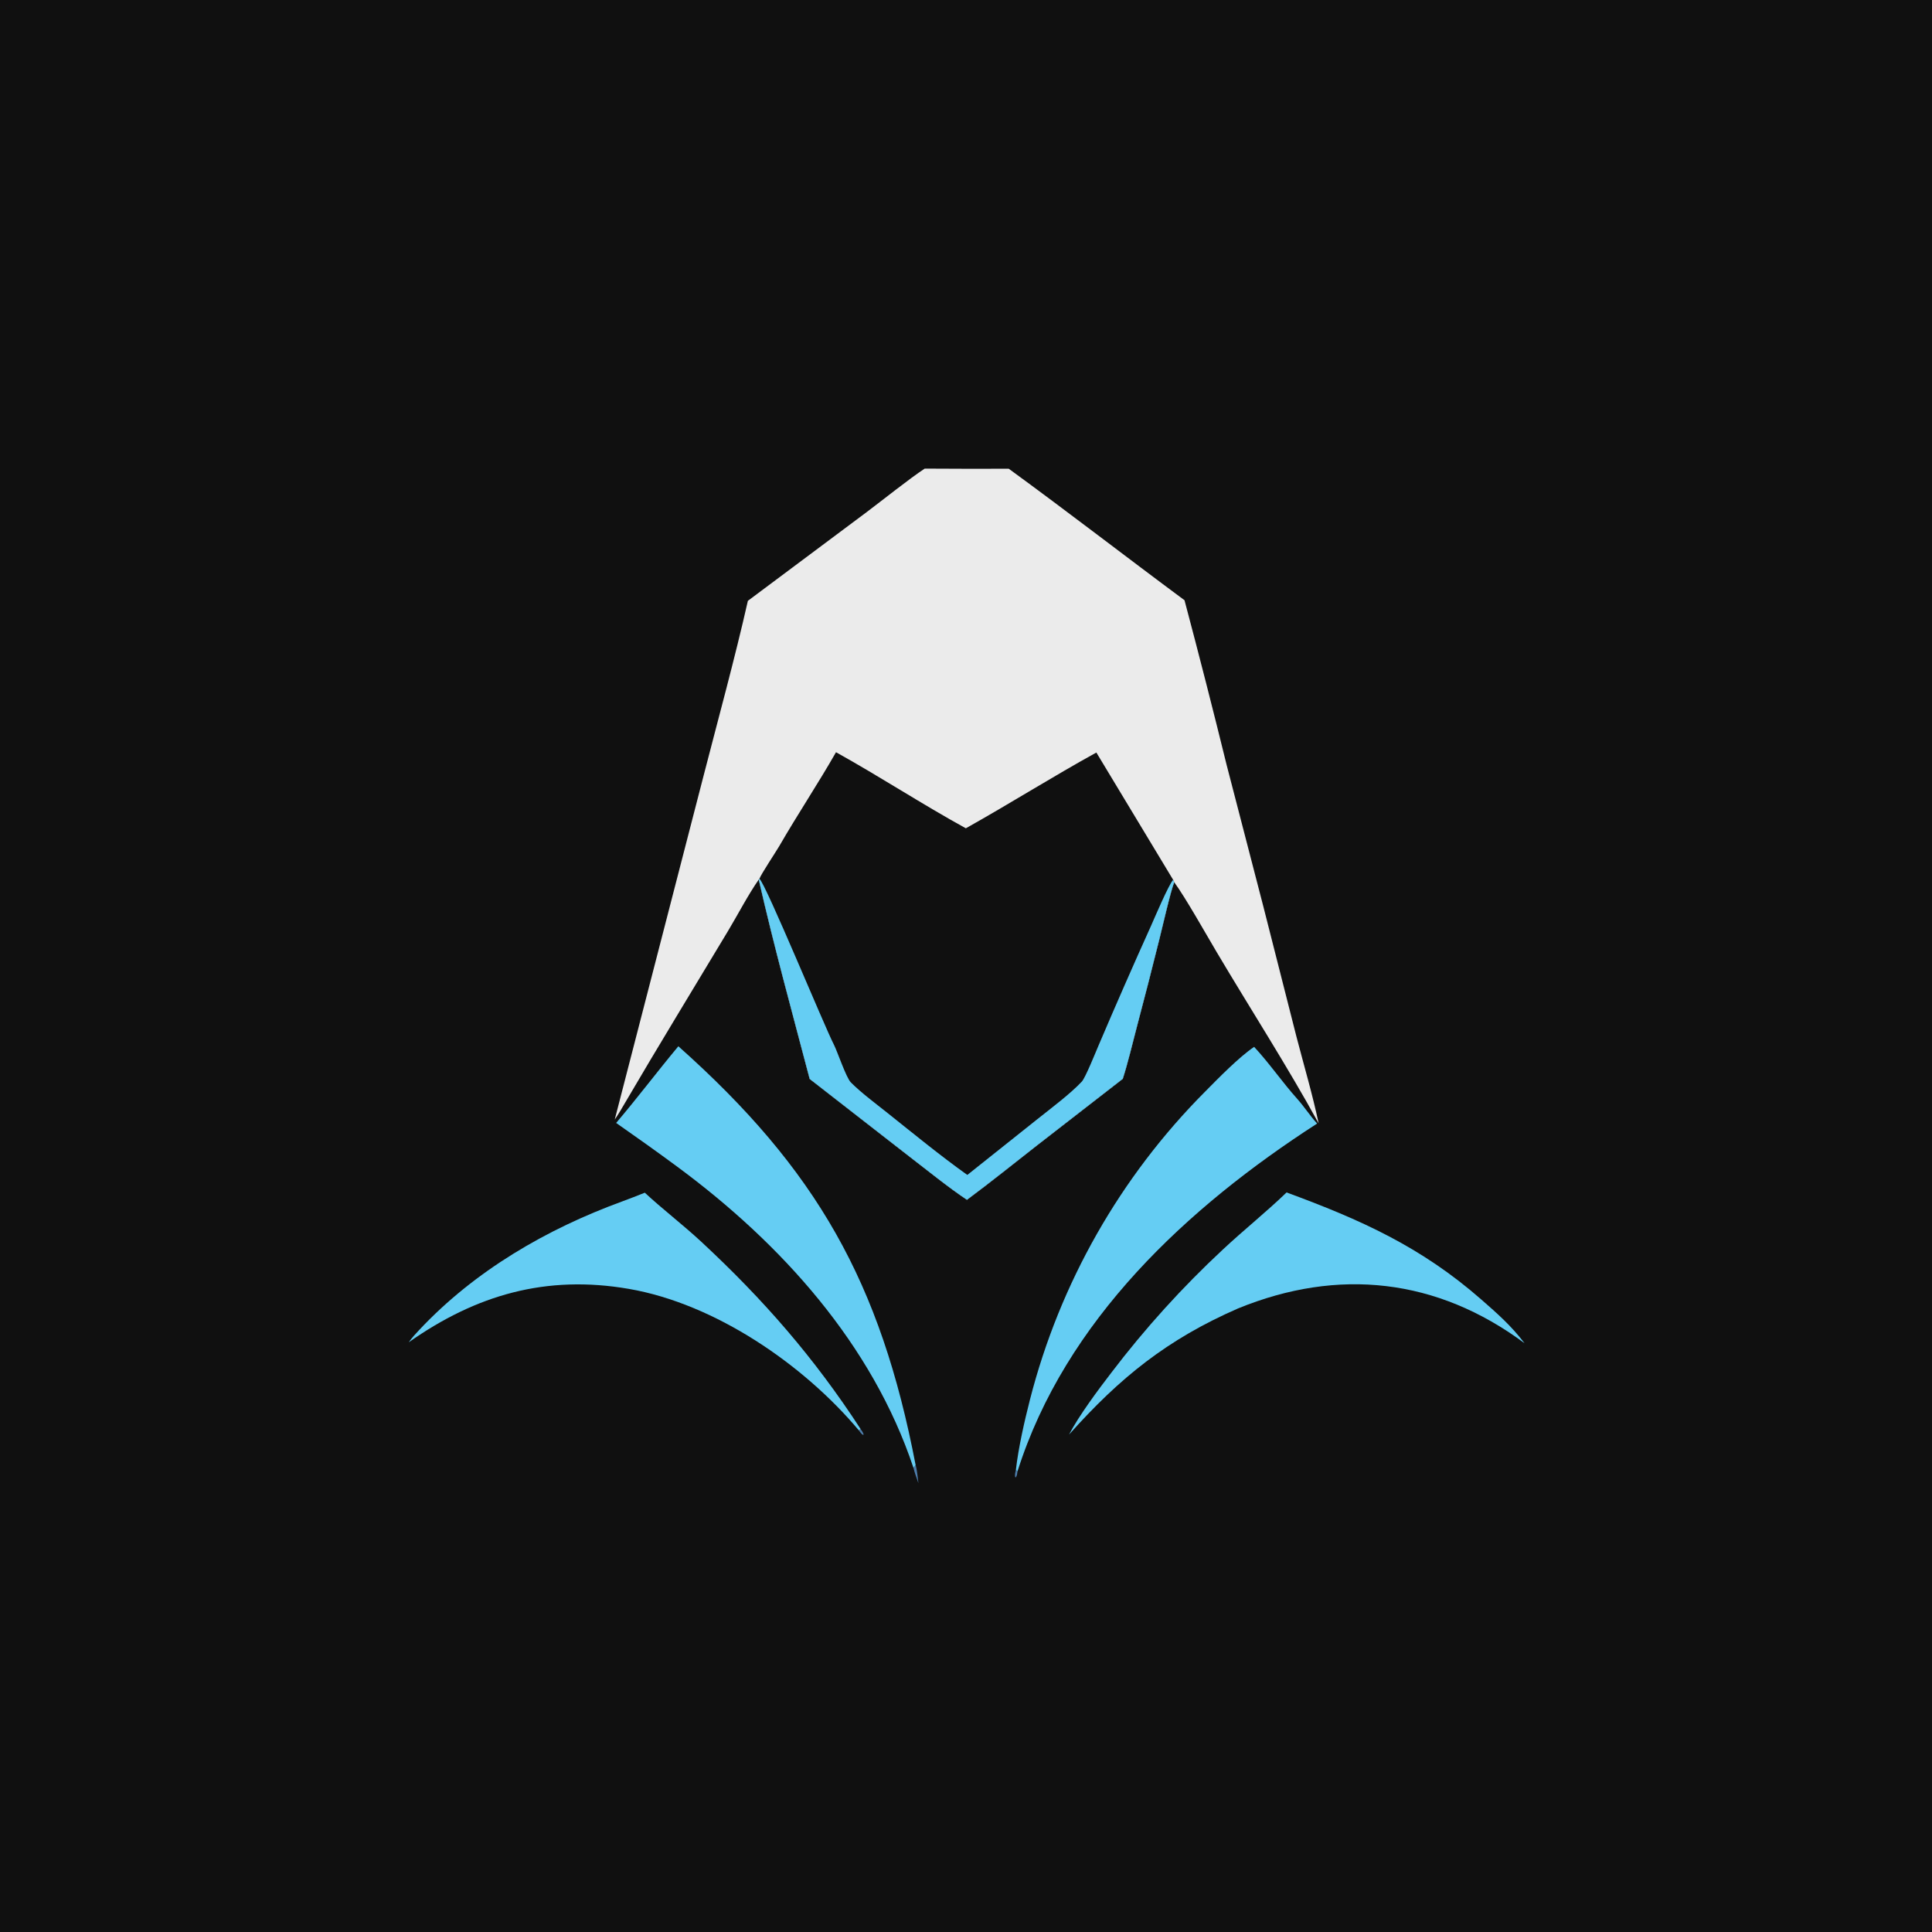
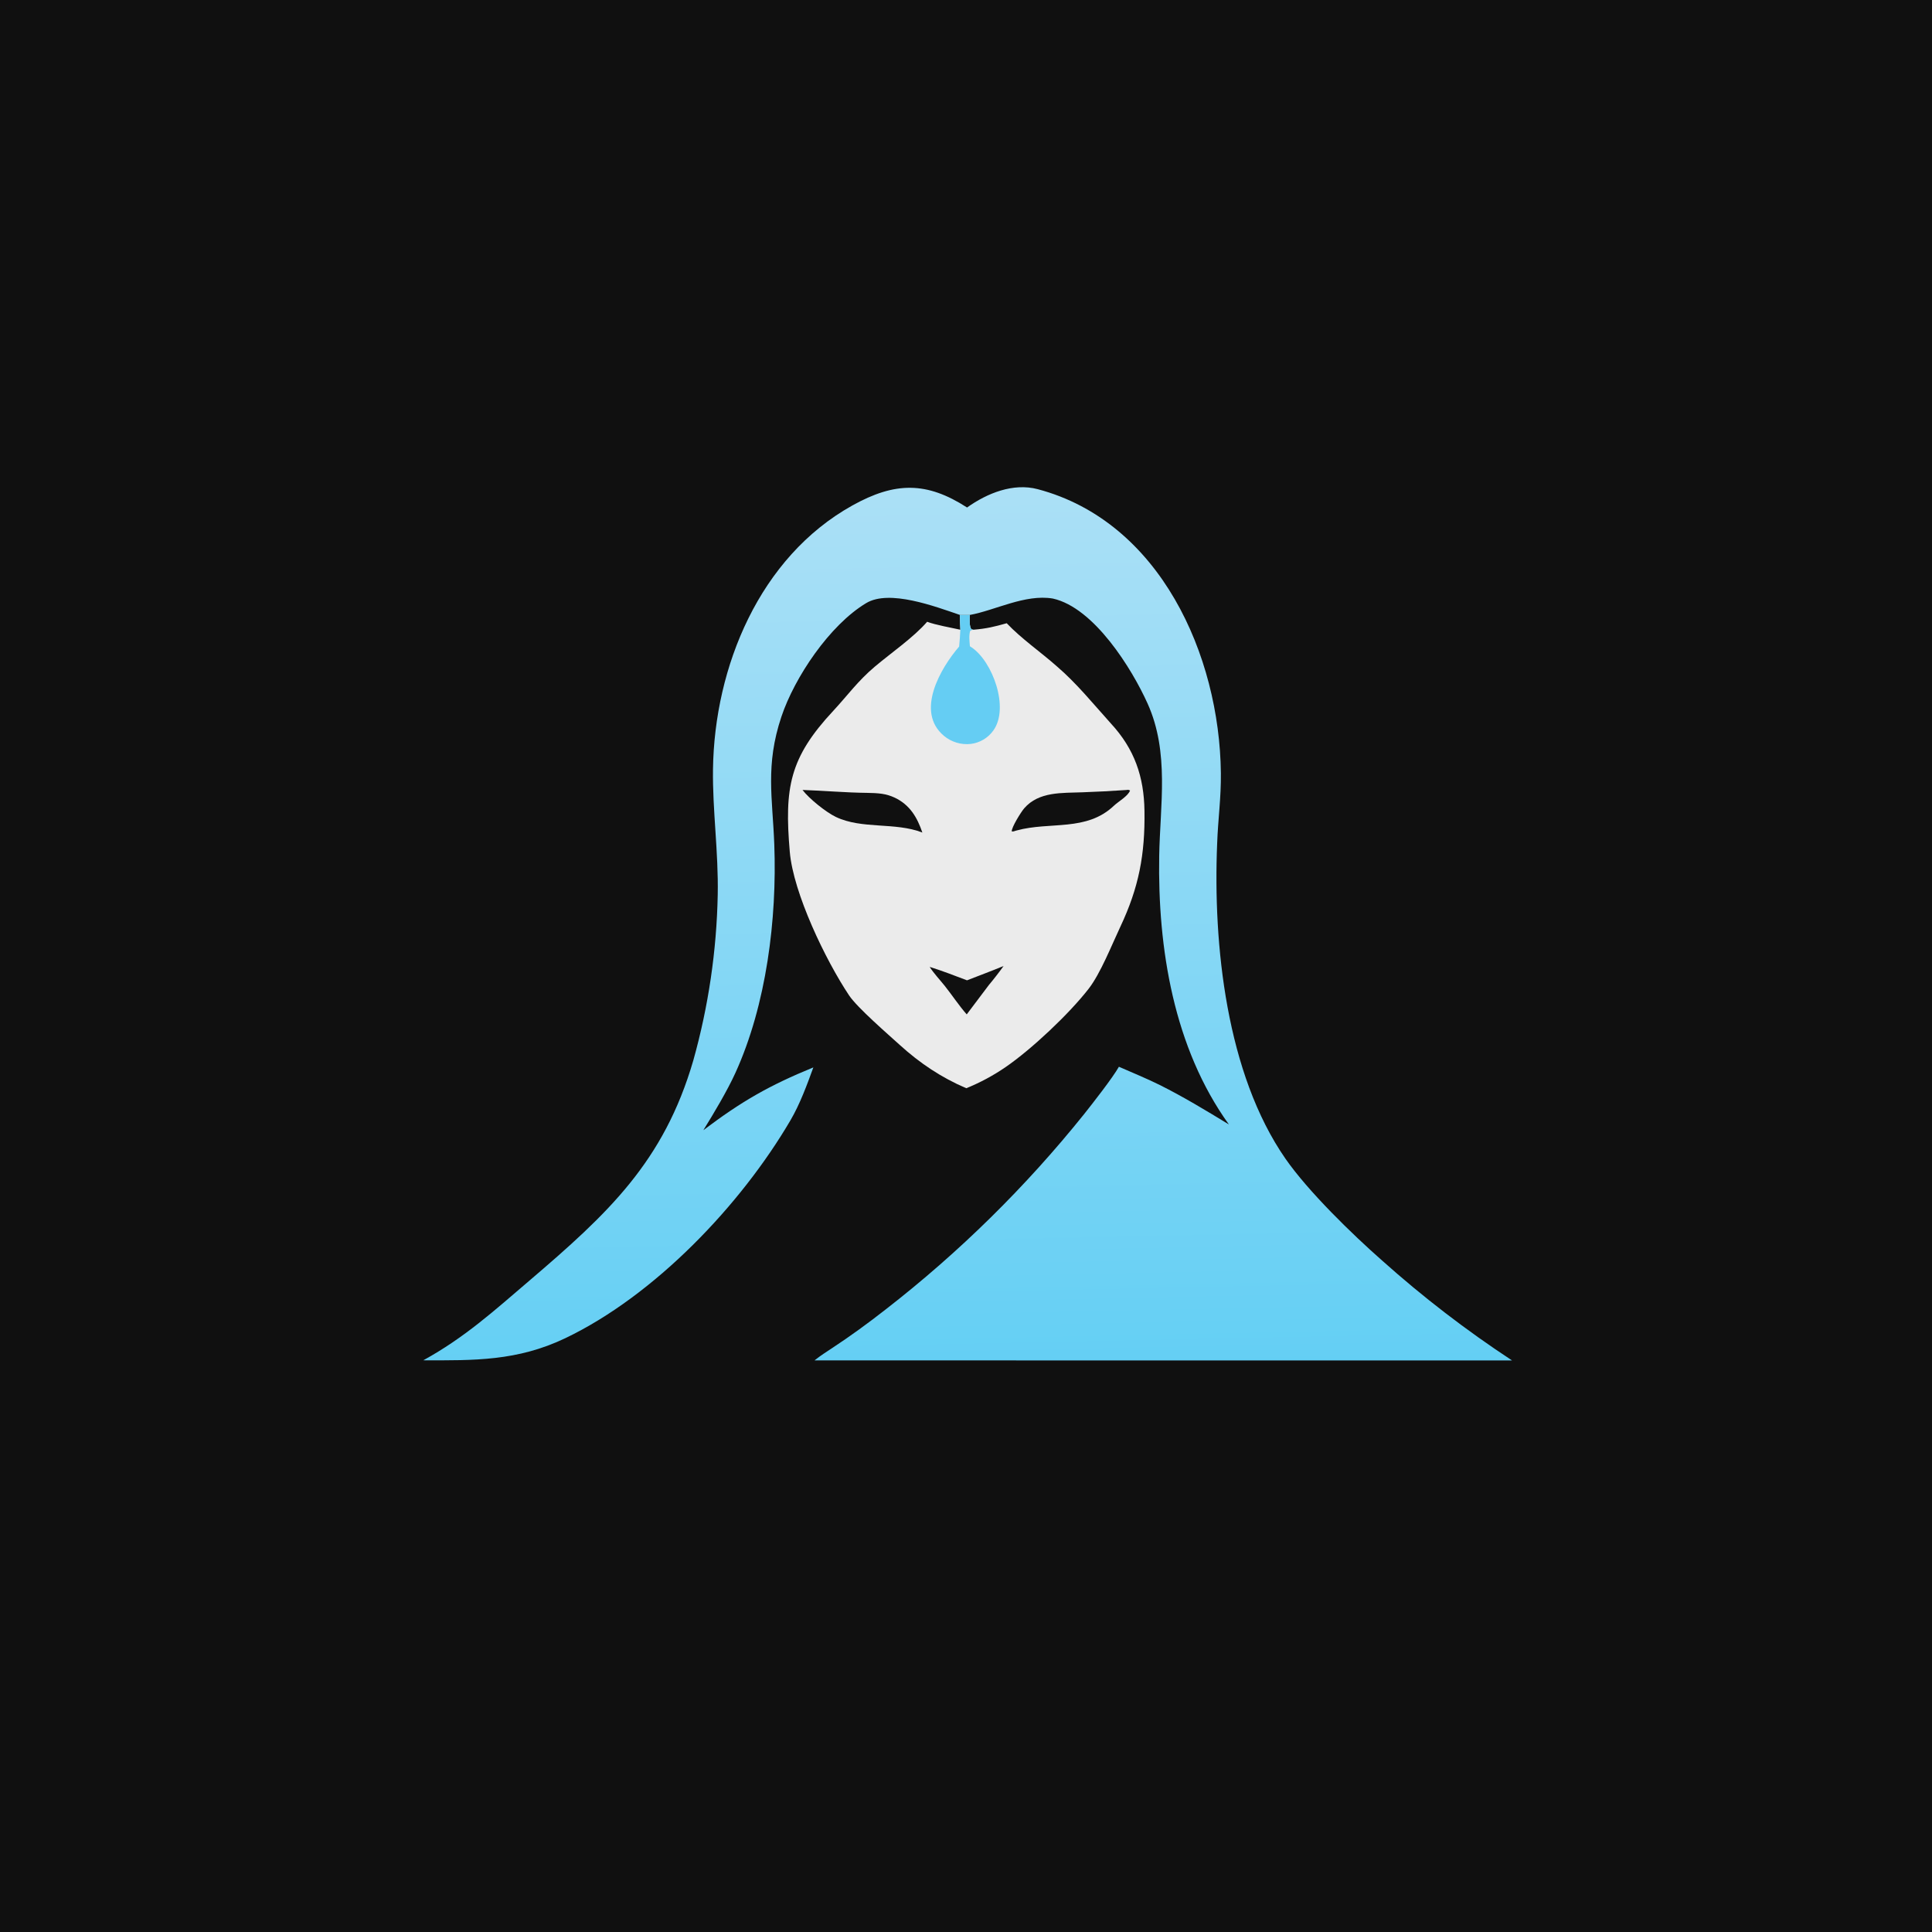
<svg xmlns="http://www.w3.org/2000/svg" version="1.1" viewBox="0 0 2048 2048" width="1024" height="1024">
+   <defs>
+     <linearGradient id="Gradient1" gradientUnits="userSpaceOnUse" x1="1025.76" y1="1451.79" x2="1006.46" y2="517.957">
+       <stop class="stop0" offset="0" stop-opacity="1" stop-color="rgb(100,207,244)" />
+       <stop class="stop1" offset="1" stop-opacity="1" stop-color="rgb(171,224,246)" />
+     </linearGradient>
+   </defs>
  <path transform="translate(0,0)" fill="rgb(16,16,16)" d="M 0 0 L 2048 0 L 2048 2048 L 0 2048 L 0 0 z" />
-   <path transform="translate(0,0)" fill="rgb(235,235,235)" d="M 980.231 496.742 C 1009.93 496.938 1039.63 496.985 1069.32 496.883 C 1131.42 542.11 1193.62 590.314 1255.63 636.276 C 1271.04 694.268 1285.91 752.402 1300.23 810.672 L 1339.2 960.916 L 1374.27 1098.83 C 1382.06 1128.85 1391.44 1160.49 1397.81 1190.8 C 1364.72 1130.41 1324.97 1068.69 1289.63 1009.09 C 1278.67 990.607 1256.53 951.24 1244.75 935.226 C 1241.31 943.038 1231.89 983.901 1229 995.542 C 1221.27 1026.61 1213.31 1057.62 1205.1 1088.56 C 1200.53 1105.99 1195.59 1126.78 1190.19 1143.63 L 1098.97 1214.41 C 1074.23 1233.74 1050.31 1253.07 1025 1271.84 C 1006.32 1259.47 982.949 1240.6 964.799 1226.63 L 858.286 1143.72 C 839.93 1073.83 820.297 1002.74 804.308 932.355 C 792.801 948.911 782.196 969.457 771.668 986.993 C 735.103 1047.89 698.028 1108.45 662.152 1169.76 C 658.899 1175.34 655.29 1181.54 651.639 1186.81 L 745.39 823.981 C 760.99 763.433 779.088 697.522 792.78 636.903 L 918.445 543.039 C 934.936 530.684 963.881 507.469 980.231 496.742 z" />
-   <path transform="translate(0,0)" fill="rgb(16,16,16)" d="M 886.201 797.381 C 932.159 822.903 978.291 853.041 1023.84 878.023 C 1070.52 851.876 1115.53 823.45 1162.19 797.713 L 1243.57 932.624 L 1244.75 935.226 C 1241.31 943.038 1231.89 983.901 1229 995.542 C 1221.27 1026.61 1213.31 1057.62 1205.1 1088.56 C 1200.53 1105.99 1195.59 1126.78 1190.19 1143.63 L 1098.97 1214.41 C 1074.23 1233.74 1050.31 1253.07 1025 1271.84 C 1006.32 1259.47 982.949 1240.6 964.799 1226.63 L 858.286 1143.72 C 839.93 1073.83 820.297 1002.74 804.308 932.355 L 805.051 931.516 C 806.189 927.503 822.947 902.296 826.099 896.826 C 845.164 863.743 867.436 830.325 886.201 797.381 z" />
-   <path transform="translate(0,0)" fill="rgb(101,205,243)" d="M 804.308 932.355 L 805.051 931.516 C 812.218 938.025 873.863 1087.84 884.017 1107.46 C 887.534 1114.25 896.901 1142.32 901.936 1147.39 C 912.767 1158.3 928.757 1170.18 940.689 1179.7 C 968.646 1201.98 996.356 1224.76 1025.4 1245.48 L 1100.85 1185.4 C 1114.87 1174.27 1134.79 1159.3 1146.75 1146.55 C 1150.63 1142.42 1161.76 1114.59 1164.59 1108.04 C 1182.67 1065.59 1201.21 1023.34 1220.19 981.278 C 1223.98 972.795 1238.61 938.237 1243.57 932.624 L 1244.75 935.226 C 1241.31 943.038 1231.89 983.901 1229 995.542 C 1221.27 1026.61 1213.31 1057.62 1205.1 1088.56 C 1200.53 1105.99 1195.59 1126.78 1190.19 1143.63 L 1098.97 1214.41 C 1074.23 1233.74 1050.31 1253.07 1025 1271.84 C 1006.32 1259.47 982.949 1240.6 964.799 1226.63 L 858.286 1143.72 C 839.93 1073.83 820.297 1002.74 804.308 932.355 z" />
-   <path transform="translate(0,0)" fill="rgb(101,205,243)" d="M 719.083 1109.08 C 865.844 1239.75 933.528 1359.56 970.626 1553.18 C 969.821 1554.41 969.306 1555 968.363 1556.16 C 924.562 1424.73 827.989 1318.05 718.031 1236.83 C 696.698 1221.07 674.891 1205.54 653.137 1190.36 C 675.519 1164.08 696.841 1135.75 719.083 1109.08 z" />
-   <path transform="translate(0,0)" fill="rgb(101,205,243)" d="M 1076.86 1558.29 C 1079.53 1534.75 1085.93 1506.6 1091.83 1483.54 C 1123.48 1360.02 1187.66 1247.23 1277.7 1156.93 C 1291.47 1143 1313.22 1120.71 1329.44 1109.71 C 1345.37 1126.84 1359.33 1147.23 1375.03 1164.73 C 1382.47 1173.02 1388.68 1182.78 1396.23 1191.01 C 1258.86 1279.56 1129.24 1399.71 1078.6 1559.72 L 1076.86 1558.29 z" />
-   <path transform="translate(0,0)" fill="rgb(101,205,243)" d="M 683.528 1264.3 C 701.842 1281.39 724.019 1298.3 743.554 1316.45 C 809.636 1377.86 863.034 1439.19 912.313 1514.87 L 910.479 1516.31 C 851.709 1446.3 758.032 1382.07 666.672 1366.28 C 578.984 1351.13 504.803 1372.57 433.306 1422.87 C 436.769 1417.92 440.495 1413.95 444.592 1409.59 C 503.375 1347.02 579.446 1302.79 659.627 1273.53 C 667.571 1270.63 675.599 1267.45 683.528 1264.3 z" />
-   <path transform="translate(0,0)" fill="rgb(101,205,243)" d="M 1363.81 1264.04 C 1442.33 1292.92 1506.38 1321.61 1570.22 1377.52 C 1587.62 1392.76 1601.84 1405.22 1616.12 1423.91 C 1523.37 1355.01 1418.72 1343.56 1312.44 1386.97 C 1237.42 1419.7 1187.08 1460.33 1133.21 1520.73 C 1143.51 1500.89 1164.46 1472.77 1177.96 1455.23 C 1213.66 1408.3 1253.32 1364.51 1296.5 1324.35 C 1318.4 1303.87 1342.36 1284.75 1363.81 1264.04 z" />
-   <path transform="translate(0,0)" fill="rgb(77,125,171)" d="M 970.626 1553.18 C 971.945 1556.83 973.076 1568.21 973.579 1572.28 C 971.897 1567.64 969.474 1560.94 968.363 1556.16 C 969.306 1555 969.821 1554.41 970.626 1553.18 z" />
-   <path transform="translate(0,0)" fill="rgb(77,125,171)" d="M 1076.86 1558.29 L 1078.6 1559.72 C 1078.23 1561.73 1078.25 1564.69 1076.56 1566.18 L 1076.42 1566.16 C 1075.23 1564.39 1076.4 1560.17 1076.86 1558.29 z" />
-   <path transform="translate(0,0)" fill="rgb(77,125,171)" d="M 912.313 1514.87 C 913.101 1516.06 915.848 1519.53 915.302 1521.05 C 913.757 1521.27 911.16 1517.23 910.479 1516.31 L 912.313 1514.87 z" />
+   <path transform="translate(0,0)" fill="url(#Gradient1)" d="M 1025.13 537.977 C 1046.5 522.72 1074.15 511.69 1100.01 518.54 C 1229.77 552.913 1292.81 694.645 1294.18 819.491 C 1294.47 845.957 1291.14 868.24 1290.23 894.35 C 1285.78 1001.48 1299.99 1138.04 1362.66 1228.29 C 1386.73 1262.94 1433.21 1308.18 1465.16 1336.28 C 1508.36 1374.91 1554.36 1410.29 1602.8 1442.1 L 863.448 1442.09 L 864.347 1441.36 C 869.89 1436.95 876.099 1432.98 882.042 1429.07 C 901.478 1416.3 920.35 1402.54 938.664 1388.2 C 1016.7 1327.63 1087.35 1258.1 1149.17 1181.05 C 1157.88 1170.07 1179.26 1142.85 1186.1 1130.8 C 1199.99 1136.91 1216.02 1143.46 1229.41 1150.14 C 1254.45 1162.63 1278.78 1177.41 1302.66 1191.95 C 1244.23 1110.76 1227.13 1005.42 1228.8 907.307 C 1229.71 853.686 1239.86 797.68 1216.5 745.802 C 1199.95 709.026 1159.89 644.171 1116.03 634.481 C 1086.57 629.542 1054.68 647.122 1027.98 651.881 L 1017.55 651.847 C 991.094 642.845 942.852 624.548 918.228 639.298 C 879.428 662.54 842.255 718.041 828.306 759.764 C 811.102 811.223 818.952 845.852 820.783 895.277 C 823.708 974.202 812.483 1065.05 779.512 1137.42 C 770.871 1156.39 756.732 1180.03 745.591 1198.04 C 786.056 1167.46 815.423 1150.61 862.19 1131.49 C 855.487 1149.94 847.971 1170.43 837.902 1187.61 C 785.208 1277.54 694.053 1373.22 599.217 1418.56 C 548.402 1442.85 502.636 1442.13 448.689 1441.98 C 492.566 1417.88 523.578 1389.64 561.142 1357.56 C 644.441 1286.43 703.651 1231.61 734.932 1124.09 C 750.969 1066.89 759.667 1007.89 760.819 948.495 C 761.699 903.405 755.201 859.044 755.801 815.411 C 757.293 706.862 805.151 590.688 903.433 535.881 C 948.738 510.615 982.301 510.328 1025.13 537.977 z" />
+   <path transform="translate(0,0)" fill="rgb(235,235,235)" d="M 1017.55 651.847 L 1027.98 651.881 C 1027.97 656.45 1027.29 663.971 1029.81 667.137 L 1031.82 667.519 C 1045.46 666.444 1053.96 664.387 1067.16 660.655 C 1082.75 677.109 1103.12 691.132 1120.17 706.227 C 1141.21 724.195 1159.04 746.343 1177.44 766.745 C 1202.73 794.025 1212.66 823.446 1213.19 859.558 C 1213.87 906.017 1207.23 940.826 1187.51 982.6 C 1178.64 1001.39 1166.6 1031.94 1153.99 1048.16 C 1133.06 1075.07 1093.51 1112.23 1065.96 1131.18 C 1052.92 1140.12 1038.96 1147.63 1024.31 1153.56 C 997.993 1142.37 974.97 1126.92 953.933 1107.81 C 941.68 1096.68 908.783 1068.23 900.105 1055.23 C 875.248 1018.01 840.929 946.781 837.197 902.931 C 831.409 834.922 836.839 803.389 883.205 753.602 C 898.297 737.396 909.247 721.905 927.491 706.539 C 944.804 691.956 968.438 675.67 982.808 659.102 C 991.574 662.448 1008.13 665.339 1018.02 667.529 C 1017.72 662.049 1017.54 657.359 1017.55 651.847 z" />
+   <path transform="translate(0,0)" fill="rgb(101,205,243)" d="M 1017.55 651.847 L 1027.98 651.881 C 1027.97 656.45 1027.29 663.971 1029.81 667.137 L 1031.82 667.519 C 1029.4 668.041 1030.54 667.599 1028.38 668.853 C 1026.92 674.205 1027.74 679.437 1028.12 685.057 C 1028.29 685.173 1028.46 685.289 1028.63 685.406 L 1029.91 686.246 C 1052.1 701.078 1070.26 750.395 1052.98 774.363 C 1047.35 782.252 1038.67 787.417 1029.05 788.597 C 1018.81 789.726 1008.55 786.64 1000.64 780.048 C 970.04 754.514 996.893 708.388 1016.72 685.38 C 1017.36 679.372 1017.67 673.555 1018.02 667.529 C 1017.72 662.049 1017.54 657.359 1017.55 651.847 z" />
+   <path transform="translate(0,0)" fill="rgb(16,16,16)" d="M 850.695 837.384 C 873.509 838.138 896.419 840.244 919.293 840.472 C 924.225 840.521 930.087 840.762 934.951 841.466 C 939.642 842.163 944.204 843.546 948.493 845.57 C 964.603 853.265 972.271 866.49 977.743 882.524 C 948.812 871.308 913.948 879.25 886.15 866.037 C 875.729 861.084 857.737 846.679 850.695 837.384 z" />
+   <path transform="translate(0,0)" fill="rgb(16,16,16)" d="M 1193.65 837.451 C 1196.4 837.171 1195.39 836.984 1197.91 837.915 C 1195.88 843.863 1185.52 849.596 1180.9 854.003 C 1151.73 881.815 1113.14 870.65 1077.82 880.293 L 1076.24 880.731 C 1073.89 881.523 1075.14 881.292 1072.49 881.349 C 1072.2 876.971 1082.38 860.7 1085.67 856.879 C 1101.2 838.858 1126.06 840.714 1147.62 839.856 C 1162.98 839.319 1178.32 838.517 1193.65 837.451 z" />
+   <path transform="translate(0,0)" fill="rgb(16,16,16)" d="M 1025.08 1039.18 C 1038.43 1033.95 1050.38 1029.58 1063.83 1024.02 C 1060.22 1029.21 1052.47 1039.17 1048.19 1044.21 L 1024.77 1075.29 C 1017 1066.56 1009.09 1054.65 1001.66 1045.31 C 996.68 1039.05 989.525 1031.39 985.497 1024.96 C 998.735 1029.02 1012.11 1034.32 1025.08 1039.18 z" />
</svg>
